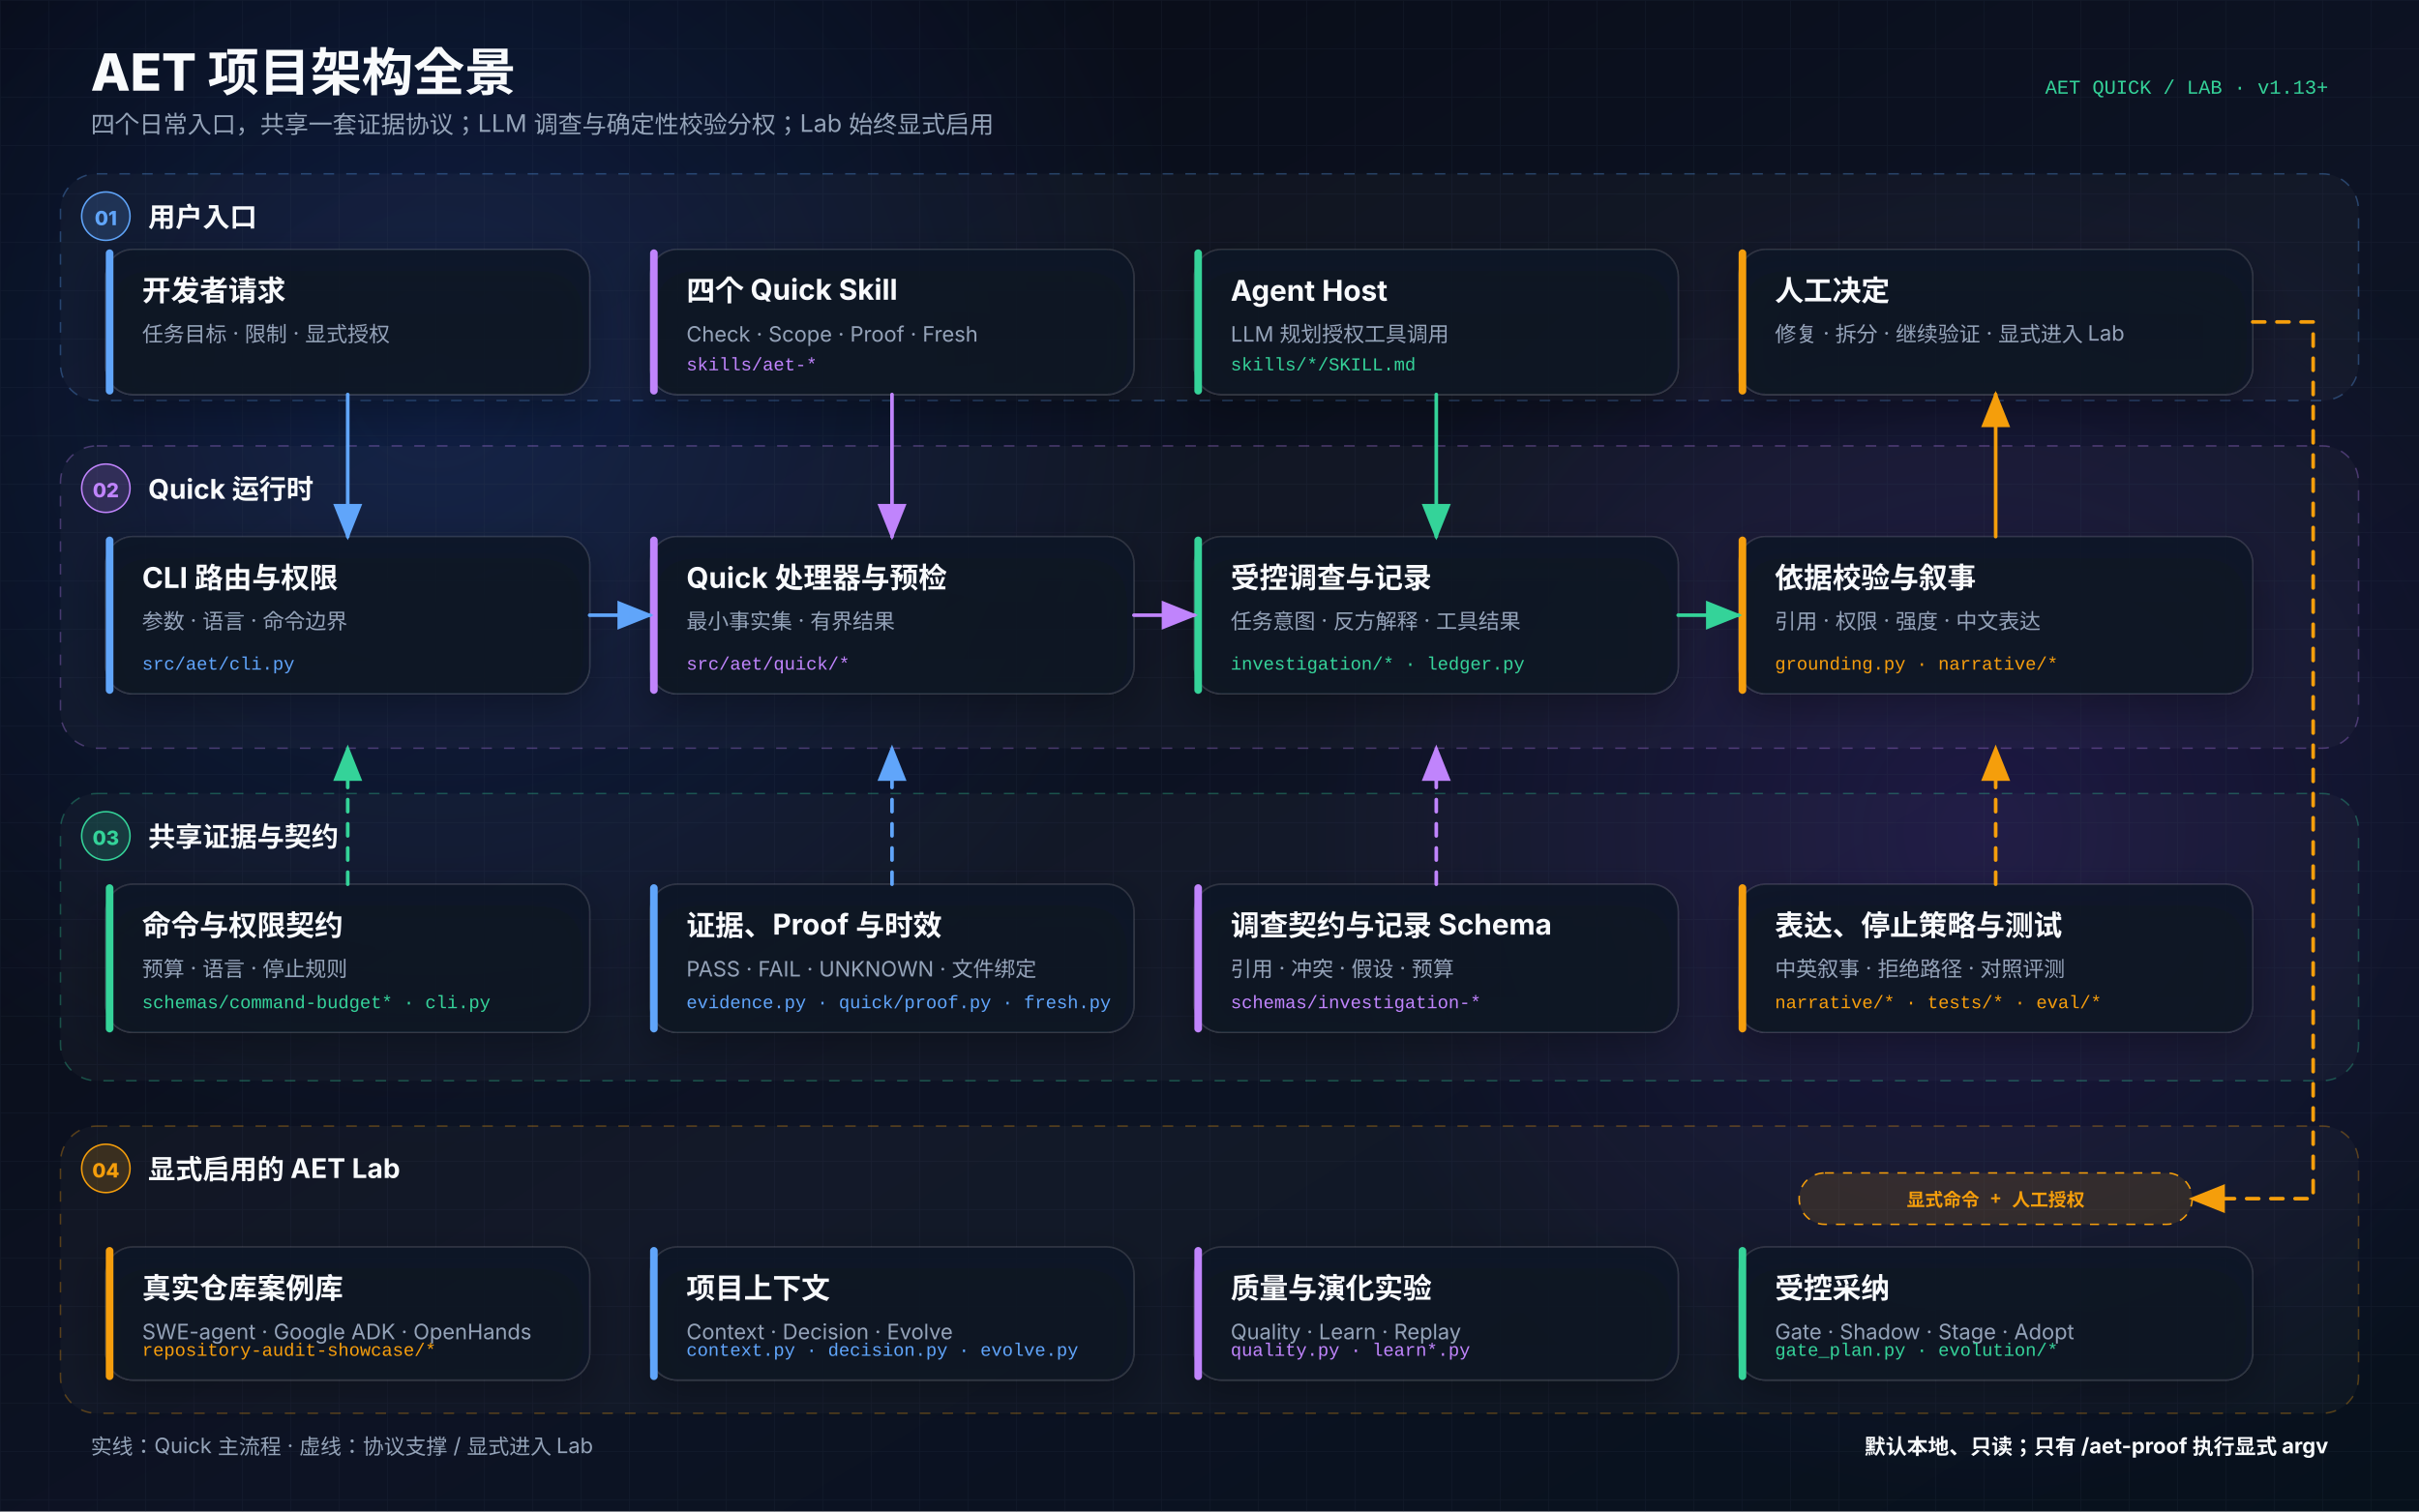
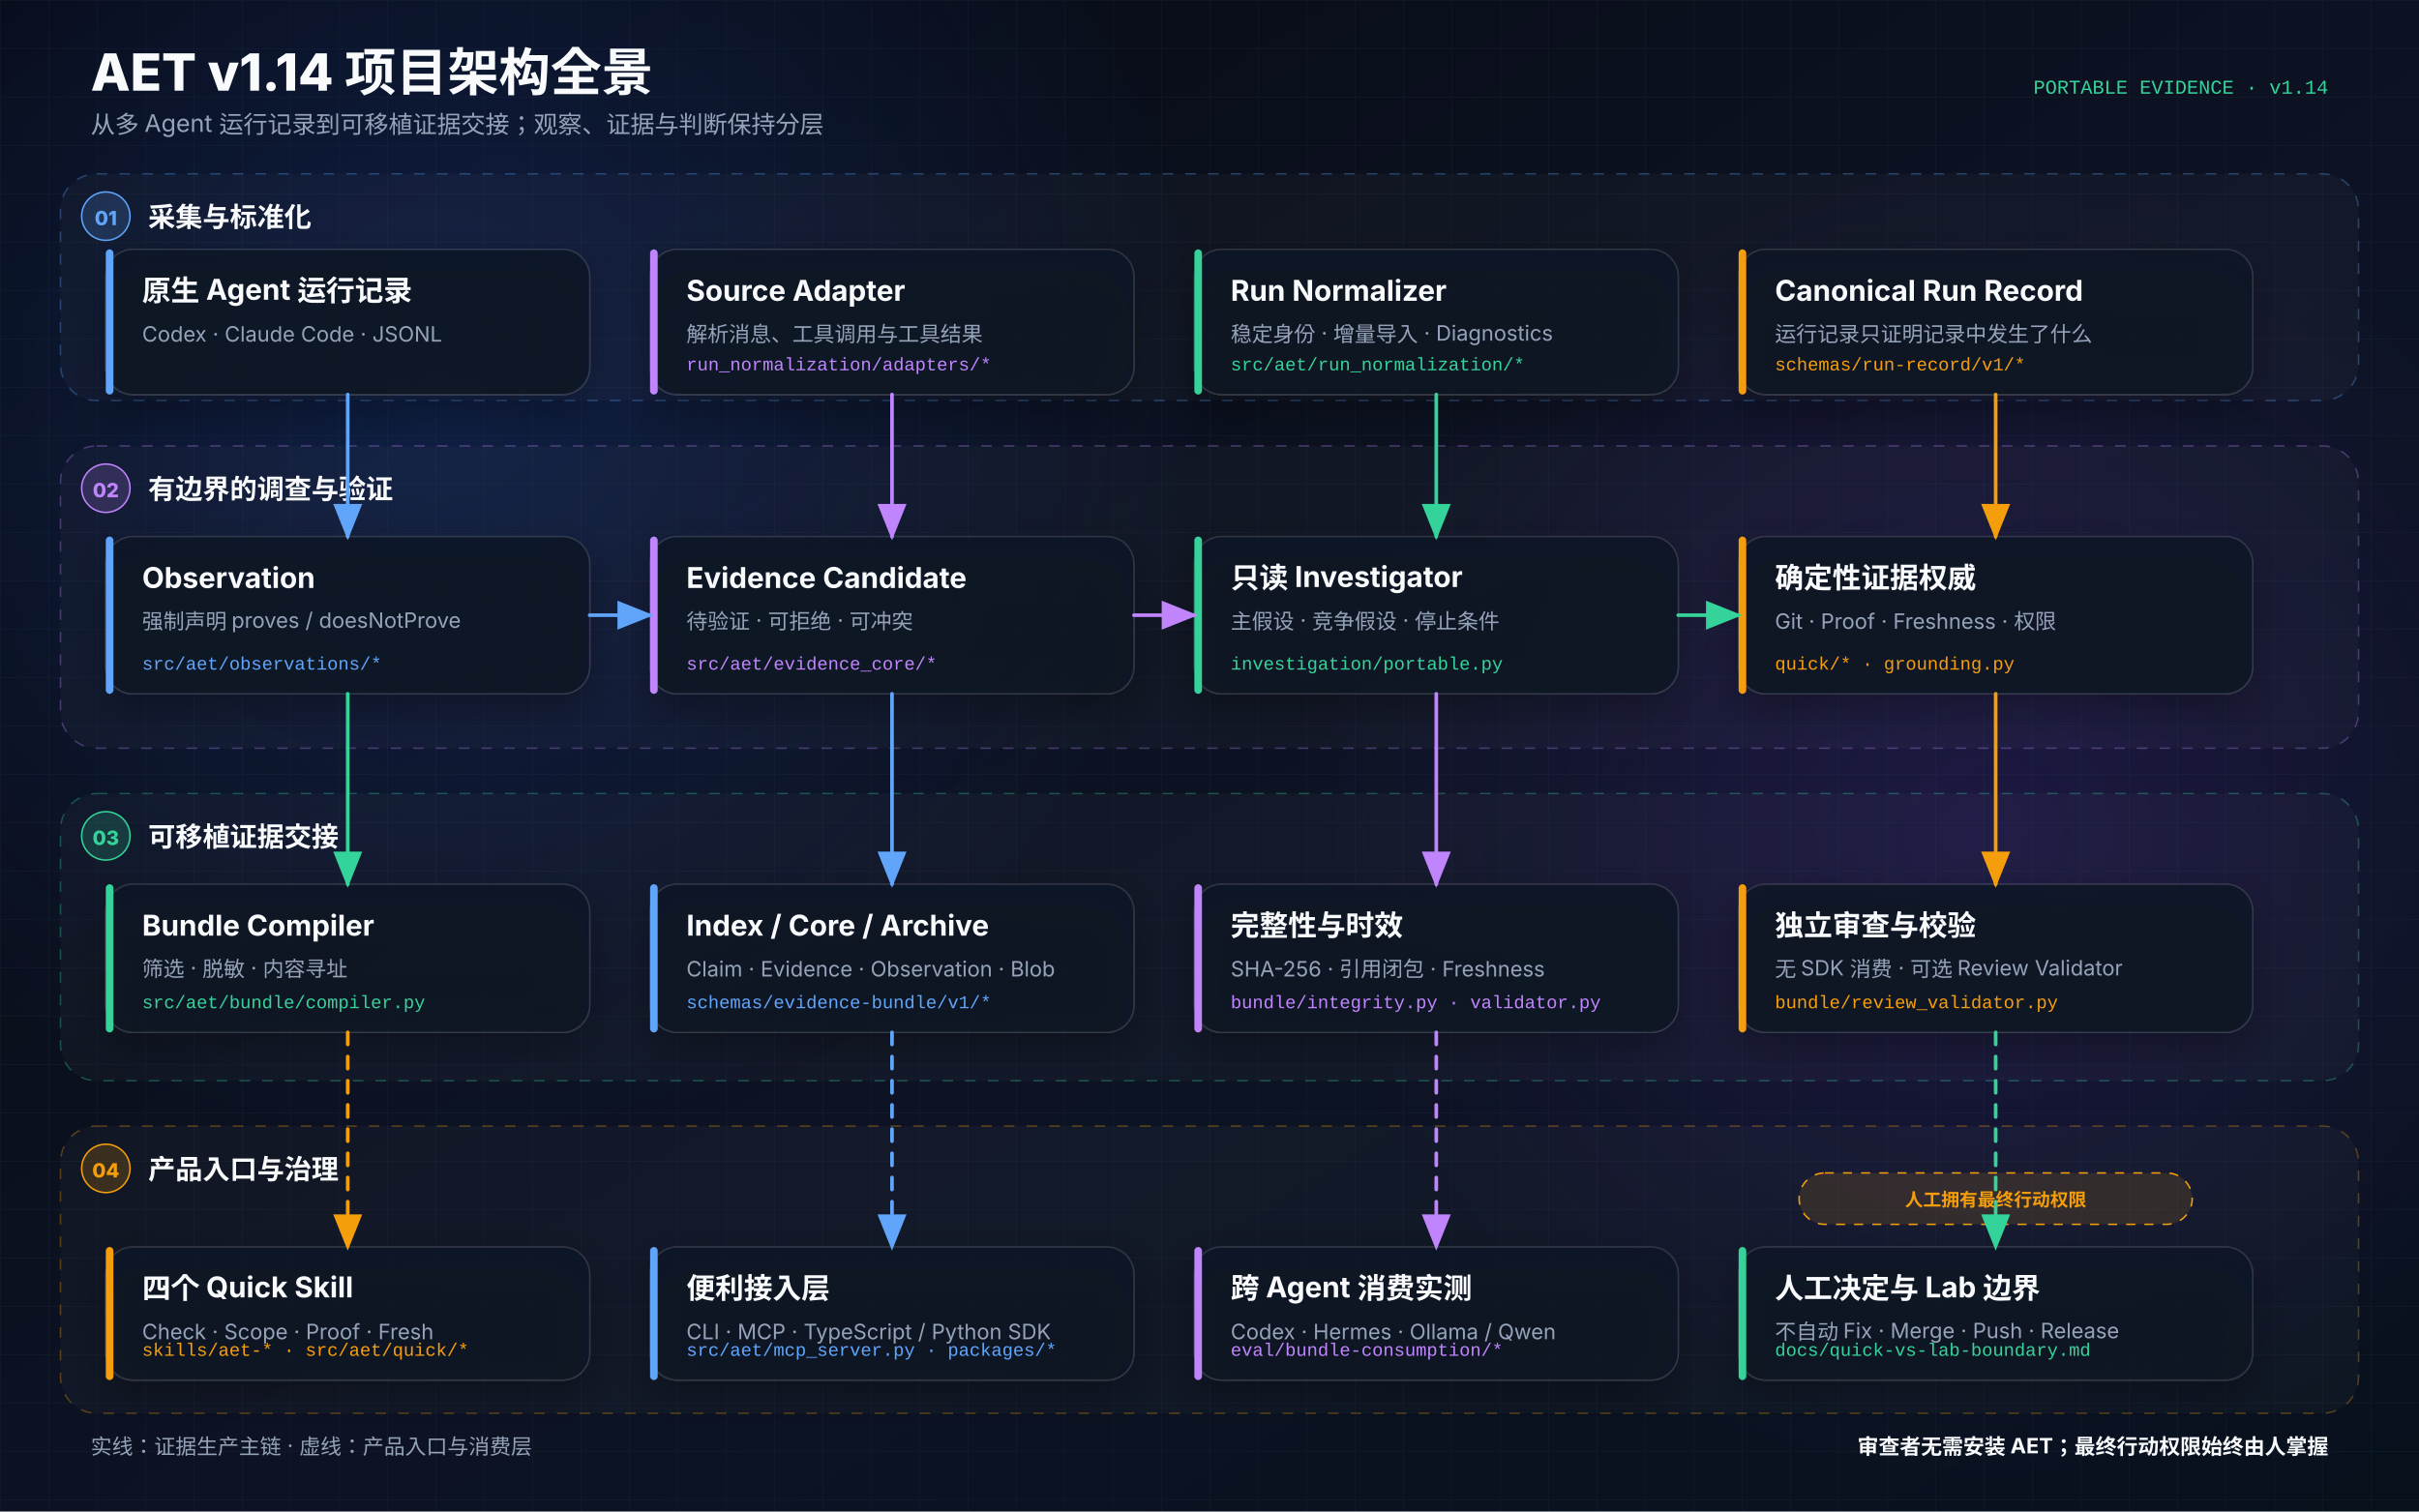
- <svg xmlns="http://www.w3.org/2000/svg" width="1600" height="1000" viewBox="0 0 1600 1000" role="img" aria-label="AET 项目架构全景">
+ <svg xmlns="http://www.w3.org/2000/svg" width="1600" height="1000" viewBox="0 0 1600 1000" role="img" aria-label="AET v1.14 项目架构全景">
  <defs>
    <linearGradient id="bg" x1="0" y1="0" x2="1" y2="1">
      <stop stop-color="#070a12" />
      <stop offset=".55" stop-color="#0d1324" />
      <stop offset="1" stop-color="#07111c" />
    </linearGradient>
    <radialGradient id="blueGlow">
      <stop stop-color="#2563eb" stop-opacity=".20" />
      <stop offset="1" stop-color="#2563eb" stop-opacity="0" />
    </radialGradient>
    <radialGradient id="purpleGlow">
      <stop stop-color="#7c3aed" stop-opacity=".16" />
      <stop offset="1" stop-color="#7c3aed" stop-opacity="0" />
    </radialGradient>
    <pattern id="grid" width="32" height="32" patternUnits="userSpaceOnUse">
      <path d="M32 0H0V32" fill="none" stroke="#334155" stroke-opacity=".18" />
    </pattern>
    <filter id="shadow" x="-30%" y="-30%" width="160%" height="160%">
      <feDropShadow dx="0" dy="10" stdDeviation="14" flood-color="#000" flood-opacity=".35" />
    </filter>
    <filter id="softGlow" x="-50%" y="-50%" width="200%" height="200%">
      <feGaussianBlur stdDeviation="5" result="b" />
      <feMerge>
        <feMergeNode in="b" />
        <feMergeNode in="SourceGraphic" />
      </feMerge>
    </filter>
    <marker id="arrowBlue" markerWidth="10" markerHeight="8" refX="9" refY="4" orient="auto">
      <path d="M0 0L10 4L0 8Z" fill="#60a5fa" />
    </marker>
    <marker id="arrowPurple" markerWidth="10" markerHeight="8" refX="9" refY="4" orient="auto">
      <path d="M0 0L10 4L0 8Z" fill="#c084fc" />
    </marker>
    <marker id="arrowGreen" markerWidth="10" markerHeight="8" refX="9" refY="4" orient="auto">
      <path d="M0 0L10 4L0 8Z" fill="#34d399" />
    </marker>
    <marker id="arrowAmber" markerWidth="10" markerHeight="8" refX="9" refY="4" orient="auto">
      <path d="M0 0L10 4L0 8Z" fill="#f59e0b" />
    </marker>
    <style>text{font-family:Inter,-apple-system,BlinkMacSystemFont,"Segoe UI","PingFang SC","Microsoft YaHei",sans-serif}.mono{font-family:"SFMono-Regular",Consolas,"Liberation Mono",monospace}</style>
  </defs>
  <rect width="1600" height="1000" fill="url(#bg)" />
  <circle data-graph-role="decoration" data-owner="canvas" cx="288" cy="250" r="512" fill="url(#blueGlow)" />
  <circle data-graph-role="decoration" data-owner="canvas" cx="1312" cy="550" r="448" fill="url(#purpleGlow)" />
  <rect width="1600" height="1000" fill="url(#grid)" />
-   <text x="60" y="60" font-size="34" font-weight="800" fill="#f8fafc">AET 项目架构全景</text>
-   <text x="60" y="88" font-size="16" fill="#94a3b8">四个日常入口，共享一套证据协议；LLM 调查与确定性校验分权；Lab 始终显式启用</text>
-   <text x="1540" y="62" text-anchor="end" class="mono" font-size="13" fill="#34d399">AET QUICK / LAB · v1.13+</text>
+   <text x="60" y="60" font-size="34" font-weight="800" fill="#f8fafc">AET v1.14 项目架构全景</text>
+   <text x="60" y="88" font-size="16" fill="#94a3b8">从多 Agent 运行记录到可移植证据交接；观察、证据与判断保持分层</text>
+   <text x="1540" y="62" text-anchor="end" class="mono" font-size="13" fill="#34d399">PORTABLE EVIDENCE · v1.14</text>
  <rect x="40" y="115" width="1520" height="150" rx="24" fill="#ffffff" fill-opacity=".025" stroke="#60a5fa" stroke-opacity=".32" stroke-dasharray="7 8" />
  <circle cx="70" cy="143" r="16" fill="#60a5fa" fill-opacity=".18" stroke="#60a5fa" />
  <text x="70" y="149" text-anchor="middle" font-size="13" font-weight="800" fill="#60a5fa">01</text>
-   <text x="98" y="150" font-size="18" font-weight="750" fill="#f8fafc">用户入口</text>
+   <text x="98" y="150" font-size="18" font-weight="750" fill="#f8fafc">采集与标准化</text>
  <rect x="40" y="295" width="1520" height="200" rx="24" fill="#ffffff" fill-opacity=".025" stroke="#c084fc" stroke-opacity=".32" stroke-dasharray="7 8" />
  <circle cx="70" cy="323" r="16" fill="#c084fc" fill-opacity=".18" stroke="#c084fc" />
  <text x="70" y="329" text-anchor="middle" font-size="13" font-weight="800" fill="#c084fc">02</text>
-   <text x="98" y="330" font-size="18" font-weight="750" fill="#f8fafc">Quick 运行时</text>
+   <text x="98" y="330" font-size="18" font-weight="750" fill="#f8fafc">有边界的调查与验证</text>
  <rect x="40" y="525" width="1520" height="190" rx="24" fill="#ffffff" fill-opacity=".025" stroke="#34d399" stroke-opacity=".32" stroke-dasharray="7 8" />
  <circle cx="70" cy="553" r="16" fill="#34d399" fill-opacity=".18" stroke="#34d399" />
  <text x="70" y="559" text-anchor="middle" font-size="13" font-weight="800" fill="#34d399">03</text>
-   <text x="98" y="560" font-size="18" font-weight="750" fill="#f8fafc">共享证据与契约</text>
+   <text x="98" y="560" font-size="18" font-weight="750" fill="#f8fafc">可移植证据交接</text>
  <rect x="40" y="745" width="1520" height="190" rx="24" fill="#ffffff" fill-opacity=".025" stroke="#f59e0b" stroke-opacity=".32" stroke-dasharray="7 8" />
  <circle cx="70" cy="773" r="16" fill="#f59e0b" fill-opacity=".18" stroke="#f59e0b" />
  <text x="70" y="779" text-anchor="middle" font-size="13" font-weight="800" fill="#f59e0b">04</text>
-   <text x="98" y="780" font-size="18" font-weight="750" fill="#f8fafc">显式启用的 AET Lab</text>
+   <text x="98" y="780" font-size="18" font-weight="750" fill="#f8fafc">产品入口与治理</text>
  <g filter="url(#shadow)">
    <rect x="70" y="165" width="320" height="96" rx="18" fill="#111827" fill-opacity=".86" stroke="#ffffff" stroke-opacity=".12" />
    <rect x="70" y="165" width="5" height="96" rx="2.5" fill="#60a5fa" />
-     <text x="94" y="199" font-size="19" font-weight="700" fill="#f8fafc">开发者请求</text>
-     <text x="94" y="226" font-size="14" fill="#94a3b8">任务目标 · 限制 · 显式授权</text>
+     <text x="94" y="199" font-size="19" font-weight="700" fill="#f8fafc">原生 Agent 运行记录</text>
+     <text x="94" y="226" font-size="14" fill="#94a3b8">Codex · Claude Code · JSONL</text>
  </g>
  <g filter="url(#shadow)">
    <rect x="430" y="165" width="320" height="96" rx="18" fill="#111827" fill-opacity=".86" stroke="#ffffff" stroke-opacity=".12" />
    <rect x="430" y="165" width="5" height="96" rx="2.5" fill="#c084fc" />
-     <text x="454" y="199" font-size="19" font-weight="700" fill="#f8fafc">四个 Quick Skill</text>
-     <text x="454" y="226" font-size="14" fill="#94a3b8">Check · Scope · Proof · Fresh</text>
-     <text class="mono" x="454" y="245" font-size="12" fill="#c084fc">skills/aet-*</text>
+     <text x="454" y="199" font-size="19" font-weight="700" fill="#f8fafc">Source Adapter</text>
+     <text x="454" y="226" font-size="14" fill="#94a3b8">解析消息、工具调用与工具结果</text>
+     <text class="mono" x="454" y="245" font-size="12" fill="#c084fc">run_normalization/adapters/*</text>
  </g>
  <g filter="url(#shadow)">
    <rect x="790" y="165" width="320" height="96" rx="18" fill="#111827" fill-opacity=".86" stroke="#ffffff" stroke-opacity=".12" />
    <rect x="790" y="165" width="5" height="96" rx="2.5" fill="#34d399" />
-     <text x="814" y="199" font-size="19" font-weight="700" fill="#f8fafc">Agent Host</text>
-     <text x="814" y="226" font-size="14" fill="#94a3b8">LLM 规划授权工具调用</text>
-     <text class="mono" x="814" y="245" font-size="12" fill="#34d399">skills/*/SKILL.md</text>
+     <text x="814" y="199" font-size="19" font-weight="700" fill="#f8fafc">Run Normalizer</text>
+     <text x="814" y="226" font-size="14" fill="#94a3b8">稳定身份 · 增量导入 · Diagnostics</text>
+     <text class="mono" x="814" y="245" font-size="12" fill="#34d399">src/aet/run_normalization/*</text>
  </g>
  <g filter="url(#shadow)">
    <rect x="1150" y="165" width="340" height="96" rx="18" fill="#111827" fill-opacity=".86" stroke="#ffffff" stroke-opacity=".12" />
    <rect x="1150" y="165" width="5" height="96" rx="2.5" fill="#f59e0b" />
-     <text x="1174" y="199" font-size="19" font-weight="700" fill="#f8fafc">人工决定</text>
-     <text x="1174" y="226" font-size="14" fill="#94a3b8">修复 · 拆分 · 继续验证 · 显式进入 Lab</text>
+     <text x="1174" y="199" font-size="19" font-weight="700" fill="#f8fafc">Canonical Run Record</text>
+     <text x="1174" y="226" font-size="14" fill="#94a3b8">运行记录只证明记录中发生了什么</text>
+     <text class="mono" x="1174" y="245" font-size="12" fill="#f59e0b">schemas/run-record/v1/*</text>
  </g>
  <g filter="url(#shadow)">
    <rect x="70" y="355" width="320" height="104" rx="18" fill="#111827" fill-opacity=".86" stroke="#ffffff" stroke-opacity=".12" />
    <rect x="70" y="355" width="5" height="104" rx="2.5" fill="#60a5fa" />
-     <text x="94" y="389" font-size="19" font-weight="700" fill="#f8fafc">CLI 路由与权限</text>
-     <text x="94" y="416" font-size="14" fill="#94a3b8">参数 · 语言 · 命令边界</text>
-     <text class="mono" x="94" y="443" font-size="12" fill="#60a5fa">src/aet/cli.py</text>
+     <text x="94" y="389" font-size="19" font-weight="700" fill="#f8fafc">Observation</text>
+     <text x="94" y="416" font-size="14" fill="#94a3b8">强制声明 proves / doesNotProve</text>
+     <text class="mono" x="94" y="443" font-size="12" fill="#60a5fa">src/aet/observations/*</text>
  </g>
  <g filter="url(#shadow)">
    <rect x="430" y="355" width="320" height="104" rx="18" fill="#111827" fill-opacity=".86" stroke="#ffffff" stroke-opacity=".12" />
    <rect x="430" y="355" width="5" height="104" rx="2.5" fill="#c084fc" />
-     <text x="454" y="389" font-size="19" font-weight="700" fill="#f8fafc">Quick 处理器与预检</text>
-     <text x="454" y="416" font-size="14" fill="#94a3b8">最小事实集 · 有界结果</text>
-     <text class="mono" x="454" y="443" font-size="12" fill="#c084fc">src/aet/quick/*</text>
+     <text x="454" y="389" font-size="19" font-weight="700" fill="#f8fafc">Evidence Candidate</text>
+     <text x="454" y="416" font-size="14" fill="#94a3b8">待验证 · 可拒绝 · 可冲突</text>
+     <text class="mono" x="454" y="443" font-size="12" fill="#c084fc">src/aet/evidence_core/*</text>
  </g>
  <g filter="url(#shadow)">
    <rect x="790" y="355" width="320" height="104" rx="18" fill="#111827" fill-opacity=".86" stroke="#ffffff" stroke-opacity=".12" />
    <rect x="790" y="355" width="5" height="104" rx="2.5" fill="#34d399" />
-     <text x="814" y="389" font-size="19" font-weight="700" fill="#f8fafc">受控调查与记录</text>
-     <text x="814" y="416" font-size="14" fill="#94a3b8">任务意图 · 反方解释 · 工具结果</text>
-     <text class="mono" x="814" y="443" font-size="12" fill="#34d399">investigation/* · ledger.py</text>
+     <text x="814" y="389" font-size="19" font-weight="700" fill="#f8fafc">只读 Investigator</text>
+     <text x="814" y="416" font-size="14" fill="#94a3b8">主假设 · 竞争假设 · 停止条件</text>
+     <text class="mono" x="814" y="443" font-size="12" fill="#34d399">investigation/portable.py</text>
  </g>
  <g filter="url(#shadow)">
    <rect x="1150" y="355" width="340" height="104" rx="18" fill="#111827" fill-opacity=".86" stroke="#ffffff" stroke-opacity=".12" />
    <rect x="1150" y="355" width="5" height="104" rx="2.5" fill="#f59e0b" />
-     <text x="1174" y="389" font-size="19" font-weight="700" fill="#f8fafc">依据校验与叙事</text>
-     <text x="1174" y="416" font-size="14" fill="#94a3b8">引用 · 权限 · 强度 · 中文表达</text>
-     <text class="mono" x="1174" y="443" font-size="12" fill="#f59e0b">grounding.py · narrative/*</text>
+     <text x="1174" y="389" font-size="19" font-weight="700" fill="#f8fafc">确定性证据权威</text>
+     <text x="1174" y="416" font-size="14" fill="#94a3b8">Git · Proof · Freshness · 权限</text>
+     <text class="mono" x="1174" y="443" font-size="12" fill="#f59e0b">quick/* · grounding.py</text>
  </g>
  <g filter="url(#shadow)">
    <rect x="70" y="585" width="320" height="98" rx="18" fill="#111827" fill-opacity=".86" stroke="#ffffff" stroke-opacity=".12" />
    <rect x="70" y="585" width="5" height="98" rx="2.5" fill="#34d399" />
-     <text x="94" y="619" font-size="19" font-weight="700" fill="#f8fafc">命令与权限契约</text>
-     <text x="94" y="646" font-size="14" fill="#94a3b8">预算 · 语言 · 停止规则</text>
-     <text class="mono" x="94" y="667" font-size="12" fill="#34d399">schemas/command-budget* · cli.py</text>
+     <text x="94" y="619" font-size="19" font-weight="700" fill="#f8fafc">Bundle Compiler</text>
+     <text x="94" y="646" font-size="14" fill="#94a3b8">筛选 · 脱敏 · 内容寻址</text>
+     <text class="mono" x="94" y="667" font-size="12" fill="#34d399">src/aet/bundle/compiler.py</text>
  </g>
  <g filter="url(#shadow)">
    <rect x="430" y="585" width="320" height="98" rx="18" fill="#111827" fill-opacity=".86" stroke="#ffffff" stroke-opacity=".12" />
    <rect x="430" y="585" width="5" height="98" rx="2.5" fill="#60a5fa" />
-     <text x="454" y="619" font-size="19" font-weight="700" fill="#f8fafc">证据、Proof 与时效</text>
-     <text x="454" y="646" font-size="14" fill="#94a3b8">PASS · FAIL · UNKNOWN · 文件绑定</text>
-     <text class="mono" x="454" y="667" font-size="12" fill="#60a5fa">evidence.py · quick/proof.py · fresh.py</text>
+     <text x="454" y="619" font-size="19" font-weight="700" fill="#f8fafc">Index / Core / Archive</text>
+     <text x="454" y="646" font-size="14" fill="#94a3b8">Claim · Evidence · Observation · Blob</text>
+     <text class="mono" x="454" y="667" font-size="12" fill="#60a5fa">schemas/evidence-bundle/v1/*</text>
  </g>
  <g filter="url(#shadow)">
    <rect x="790" y="585" width="320" height="98" rx="18" fill="#111827" fill-opacity=".86" stroke="#ffffff" stroke-opacity=".12" />
    <rect x="790" y="585" width="5" height="98" rx="2.5" fill="#c084fc" />
-     <text x="814" y="619" font-size="19" font-weight="700" fill="#f8fafc">调查契约与记录 Schema</text>
-     <text x="814" y="646" font-size="14" fill="#94a3b8">引用 · 冲突 · 假设 · 预算</text>
-     <text class="mono" x="814" y="667" font-size="12" fill="#c084fc">schemas/investigation-*</text>
+     <text x="814" y="619" font-size="19" font-weight="700" fill="#f8fafc">完整性与时效</text>
+     <text x="814" y="646" font-size="14" fill="#94a3b8">SHA-256 · 引用闭包 · Freshness</text>
+     <text class="mono" x="814" y="667" font-size="12" fill="#c084fc">bundle/integrity.py · validator.py</text>
  </g>
  <g filter="url(#shadow)">
    <rect x="1150" y="585" width="340" height="98" rx="18" fill="#111827" fill-opacity=".86" stroke="#ffffff" stroke-opacity=".12" />
    <rect x="1150" y="585" width="5" height="98" rx="2.5" fill="#f59e0b" />
-     <text x="1174" y="619" font-size="19" font-weight="700" fill="#f8fafc">表达、停止策略与测试</text>
-     <text x="1174" y="646" font-size="14" fill="#94a3b8">中英叙事 · 拒绝路径 · 对照评测</text>
-     <text class="mono" x="1174" y="667" font-size="12" fill="#f59e0b">narrative/* · tests/* · eval/*</text>
+     <text x="1174" y="619" font-size="19" font-weight="700" fill="#f8fafc">独立审查与校验</text>
+     <text x="1174" y="646" font-size="14" fill="#94a3b8">无 SDK 消费 · 可选 Review Validator</text>
+     <text class="mono" x="1174" y="667" font-size="12" fill="#f59e0b">bundle/review_validator.py</text>
  </g>
  <g filter="url(#shadow)">
    <rect x="70" y="825" width="320" height="88" rx="18" fill="#111827" fill-opacity=".86" stroke="#ffffff" stroke-opacity=".12" />
    <rect x="70" y="825" width="5" height="88" rx="2.5" fill="#f59e0b" />
-     <text x="94" y="859" font-size="19" font-weight="700" fill="#f8fafc">真实仓库案例库</text>
-     <text x="94" y="886" font-size="14" fill="#94a3b8">SWE-agent · Google ADK · OpenHands</text>
-     <text class="mono" x="94" y="897" font-size="12" fill="#f59e0b">repository-audit-showcase/*</text>
+     <text x="94" y="859" font-size="19" font-weight="700" fill="#f8fafc">四个 Quick Skill</text>
+     <text x="94" y="886" font-size="14" fill="#94a3b8">Check · Scope · Proof · Fresh</text>
+     <text class="mono" x="94" y="897" font-size="12" fill="#f59e0b">skills/aet-* · src/aet/quick/*</text>
  </g>
  <g filter="url(#shadow)">
    <rect x="430" y="825" width="320" height="88" rx="18" fill="#111827" fill-opacity=".86" stroke="#ffffff" stroke-opacity=".12" />
    <rect x="430" y="825" width="5" height="88" rx="2.5" fill="#60a5fa" />
-     <text x="454" y="859" font-size="19" font-weight="700" fill="#f8fafc">项目上下文</text>
-     <text x="454" y="886" font-size="14" fill="#94a3b8">Context · Decision · Evolve</text>
-     <text class="mono" x="454" y="897" font-size="12" fill="#60a5fa">context.py · decision.py · evolve.py</text>
+     <text x="454" y="859" font-size="19" font-weight="700" fill="#f8fafc">便利接入层</text>
+     <text x="454" y="886" font-size="14" fill="#94a3b8">CLI · MCP · TypeScript / Python SDK</text>
+     <text class="mono" x="454" y="897" font-size="12" fill="#60a5fa">src/aet/mcp_server.py · packages/*</text>
  </g>
  <g filter="url(#shadow)">
    <rect x="790" y="825" width="320" height="88" rx="18" fill="#111827" fill-opacity=".86" stroke="#ffffff" stroke-opacity=".12" />
    <rect x="790" y="825" width="5" height="88" rx="2.5" fill="#c084fc" />
-     <text x="814" y="859" font-size="19" font-weight="700" fill="#f8fafc">质量与演化实验</text>
-     <text x="814" y="886" font-size="14" fill="#94a3b8">Quality · Learn · Replay</text>
-     <text class="mono" x="814" y="897" font-size="12" fill="#c084fc">quality.py · learn*.py</text>
+     <text x="814" y="859" font-size="19" font-weight="700" fill="#f8fafc">跨 Agent 消费实测</text>
+     <text x="814" y="886" font-size="14" fill="#94a3b8">Codex · Hermes · Ollama / Qwen</text>
+     <text class="mono" x="814" y="897" font-size="12" fill="#c084fc">eval/bundle-consumption/*</text>
  </g>
  <g filter="url(#shadow)">
    <rect x="1150" y="825" width="340" height="88" rx="18" fill="#111827" fill-opacity=".86" stroke="#ffffff" stroke-opacity=".12" />
    <rect x="1150" y="825" width="5" height="88" rx="2.5" fill="#34d399" />
-     <text x="1174" y="859" font-size="19" font-weight="700" fill="#f8fafc">受控采纳</text>
-     <text x="1174" y="886" font-size="14" fill="#94a3b8">Gate · Shadow · Stage · Adopt</text>
-     <text class="mono" x="1174" y="897" font-size="12" fill="#34d399">gate_plan.py · evolution/*</text>
+     <text x="1174" y="859" font-size="19" font-weight="700" fill="#f8fafc">人工决定与 Lab 边界</text>
+     <text x="1174" y="886" font-size="14" fill="#94a3b8">不自动 Fix · Merge · Push · Release</text>
+     <text class="mono" x="1174" y="897" font-size="12" fill="#34d399">docs/quick-vs-lab-boundary.md</text>
  </g>
  <path d="M230 261V355" fill="none" stroke="#60a5fa" stroke-width="2.4" stroke-linecap="round" stroke-linejoin="round" marker-end="url(#arrowBlue)" />
  <path d="M590 261V355" fill="none" stroke="#c084fc" stroke-width="2.4" stroke-linecap="round" stroke-linejoin="round" marker-end="url(#arrowPurple)" />
  <path d="M950 261V355" fill="none" stroke="#34d399" stroke-width="2.4" stroke-linecap="round" stroke-linejoin="round" marker-end="url(#arrowGreen)" />
  <path d="M390 407H430" fill="none" stroke="#60a5fa" stroke-width="2.4" stroke-linecap="round" stroke-linejoin="round" marker-end="url(#arrowBlue)" />
  <path d="M750 407H790" fill="none" stroke="#c084fc" stroke-width="2.4" stroke-linecap="round" stroke-linejoin="round" marker-end="url(#arrowPurple)" />
  <path d="M1110 407H1150" fill="none" stroke="#34d399" stroke-width="2.4" stroke-linecap="round" stroke-linejoin="round" marker-end="url(#arrowGreen)" />
-   <path d="M1320 355V261" fill="none" stroke="#f59e0b" stroke-width="2.4" stroke-linecap="round" stroke-linejoin="round" marker-end="url(#arrowAmber)" />
-   <path d="M230 585V495" fill="none" stroke="#34d399" stroke-width="2.4" stroke-linecap="round" stroke-linejoin="round" stroke-dasharray="8 8" marker-end="url(#arrowGreen)" />
-   <path d="M590 585V495" fill="none" stroke="#60a5fa" stroke-width="2.4" stroke-linecap="round" stroke-linejoin="round" stroke-dasharray="8 8" marker-end="url(#arrowBlue)" />
-   <path d="M950 585V495" fill="none" stroke="#c084fc" stroke-width="2.4" stroke-linecap="round" stroke-linejoin="round" stroke-dasharray="8 8" marker-end="url(#arrowPurple)" />
-   <path d="M1320 585V495" fill="none" stroke="#f59e0b" stroke-width="2.4" stroke-linecap="round" stroke-linejoin="round" stroke-dasharray="8 8" marker-end="url(#arrowAmber)" />
+   <path d="M1320 261V355" fill="none" stroke="#f59e0b" stroke-width="2.4" stroke-linecap="round" stroke-linejoin="round" marker-end="url(#arrowAmber)" />
+   <path d="M230 459V585" fill="none" stroke="#34d399" stroke-width="2.4" stroke-linecap="round" stroke-linejoin="round" marker-end="url(#arrowGreen)" />
+   <path d="M590 459V585" fill="none" stroke="#60a5fa" stroke-width="2.4" stroke-linecap="round" stroke-linejoin="round" marker-end="url(#arrowBlue)" />
+   <path d="M950 459V585" fill="none" stroke="#c084fc" stroke-width="2.4" stroke-linecap="round" stroke-linejoin="round" marker-end="url(#arrowPurple)" />
+   <path d="M1320 459V585" fill="none" stroke="#f59e0b" stroke-width="2.4" stroke-linecap="round" stroke-linejoin="round" marker-end="url(#arrowAmber)" />
  <rect x="1190" y="776" width="260" height="34" rx="17" fill="#f59e0b" fill-opacity=".13" stroke="#f59e0b" stroke-dasharray="6 6" />
-   <text x="1320" y="798" text-anchor="middle" class="mono" font-size="12" font-weight="800" fill="#f59e0b">显式命令 + 人工授权</text>
-   <path d="M1490 213H1530V793H1450" fill="none" stroke="#f59e0b" stroke-width="2.4" stroke-linecap="round" stroke-linejoin="round" stroke-dasharray="8 8" marker-end="url(#arrowAmber)" />
-   <text x="60" y="962" font-size="14" fill="#94a3b8">实线：Quick 主流程 · 虚线：协议支撑 / 显式进入 Lab</text>
-   <text x="1540" y="962" text-anchor="end" font-size="14" font-weight="700" fill="#f8fafc">默认本地、只读；只有 /aet-proof 执行显式 argv</text>
+   <text x="1320" y="798" text-anchor="middle" class="mono" font-size="12" font-weight="800" fill="#f59e0b">人工拥有最终行动权限</text>
+   <path d="M230 683V825" fill="none" stroke="#f59e0b" stroke-width="2.4" stroke-linecap="round" stroke-linejoin="round" stroke-dasharray="8 8" marker-end="url(#arrowAmber)" />
+   <path d="M590 683V825" fill="none" stroke="#60a5fa" stroke-width="2.4" stroke-linecap="round" stroke-linejoin="round" stroke-dasharray="8 8" marker-end="url(#arrowBlue)" />
+   <path d="M950 683V825" fill="none" stroke="#c084fc" stroke-width="2.4" stroke-linecap="round" stroke-linejoin="round" stroke-dasharray="8 8" marker-end="url(#arrowPurple)" />
+   <path d="M1320 683V825" fill="none" stroke="#34d399" stroke-width="2.4" stroke-linecap="round" stroke-linejoin="round" stroke-dasharray="8 8" marker-end="url(#arrowGreen)" />
+   <text x="60" y="962" font-size="14" fill="#94a3b8">实线：证据生产主链 · 虚线：产品入口与消费层</text>
+   <text x="1540" y="962" text-anchor="end" font-size="14" font-weight="700" fill="#f8fafc">审查者无需安装 AET；最终行动权限始终由人掌握</text>
</svg>
